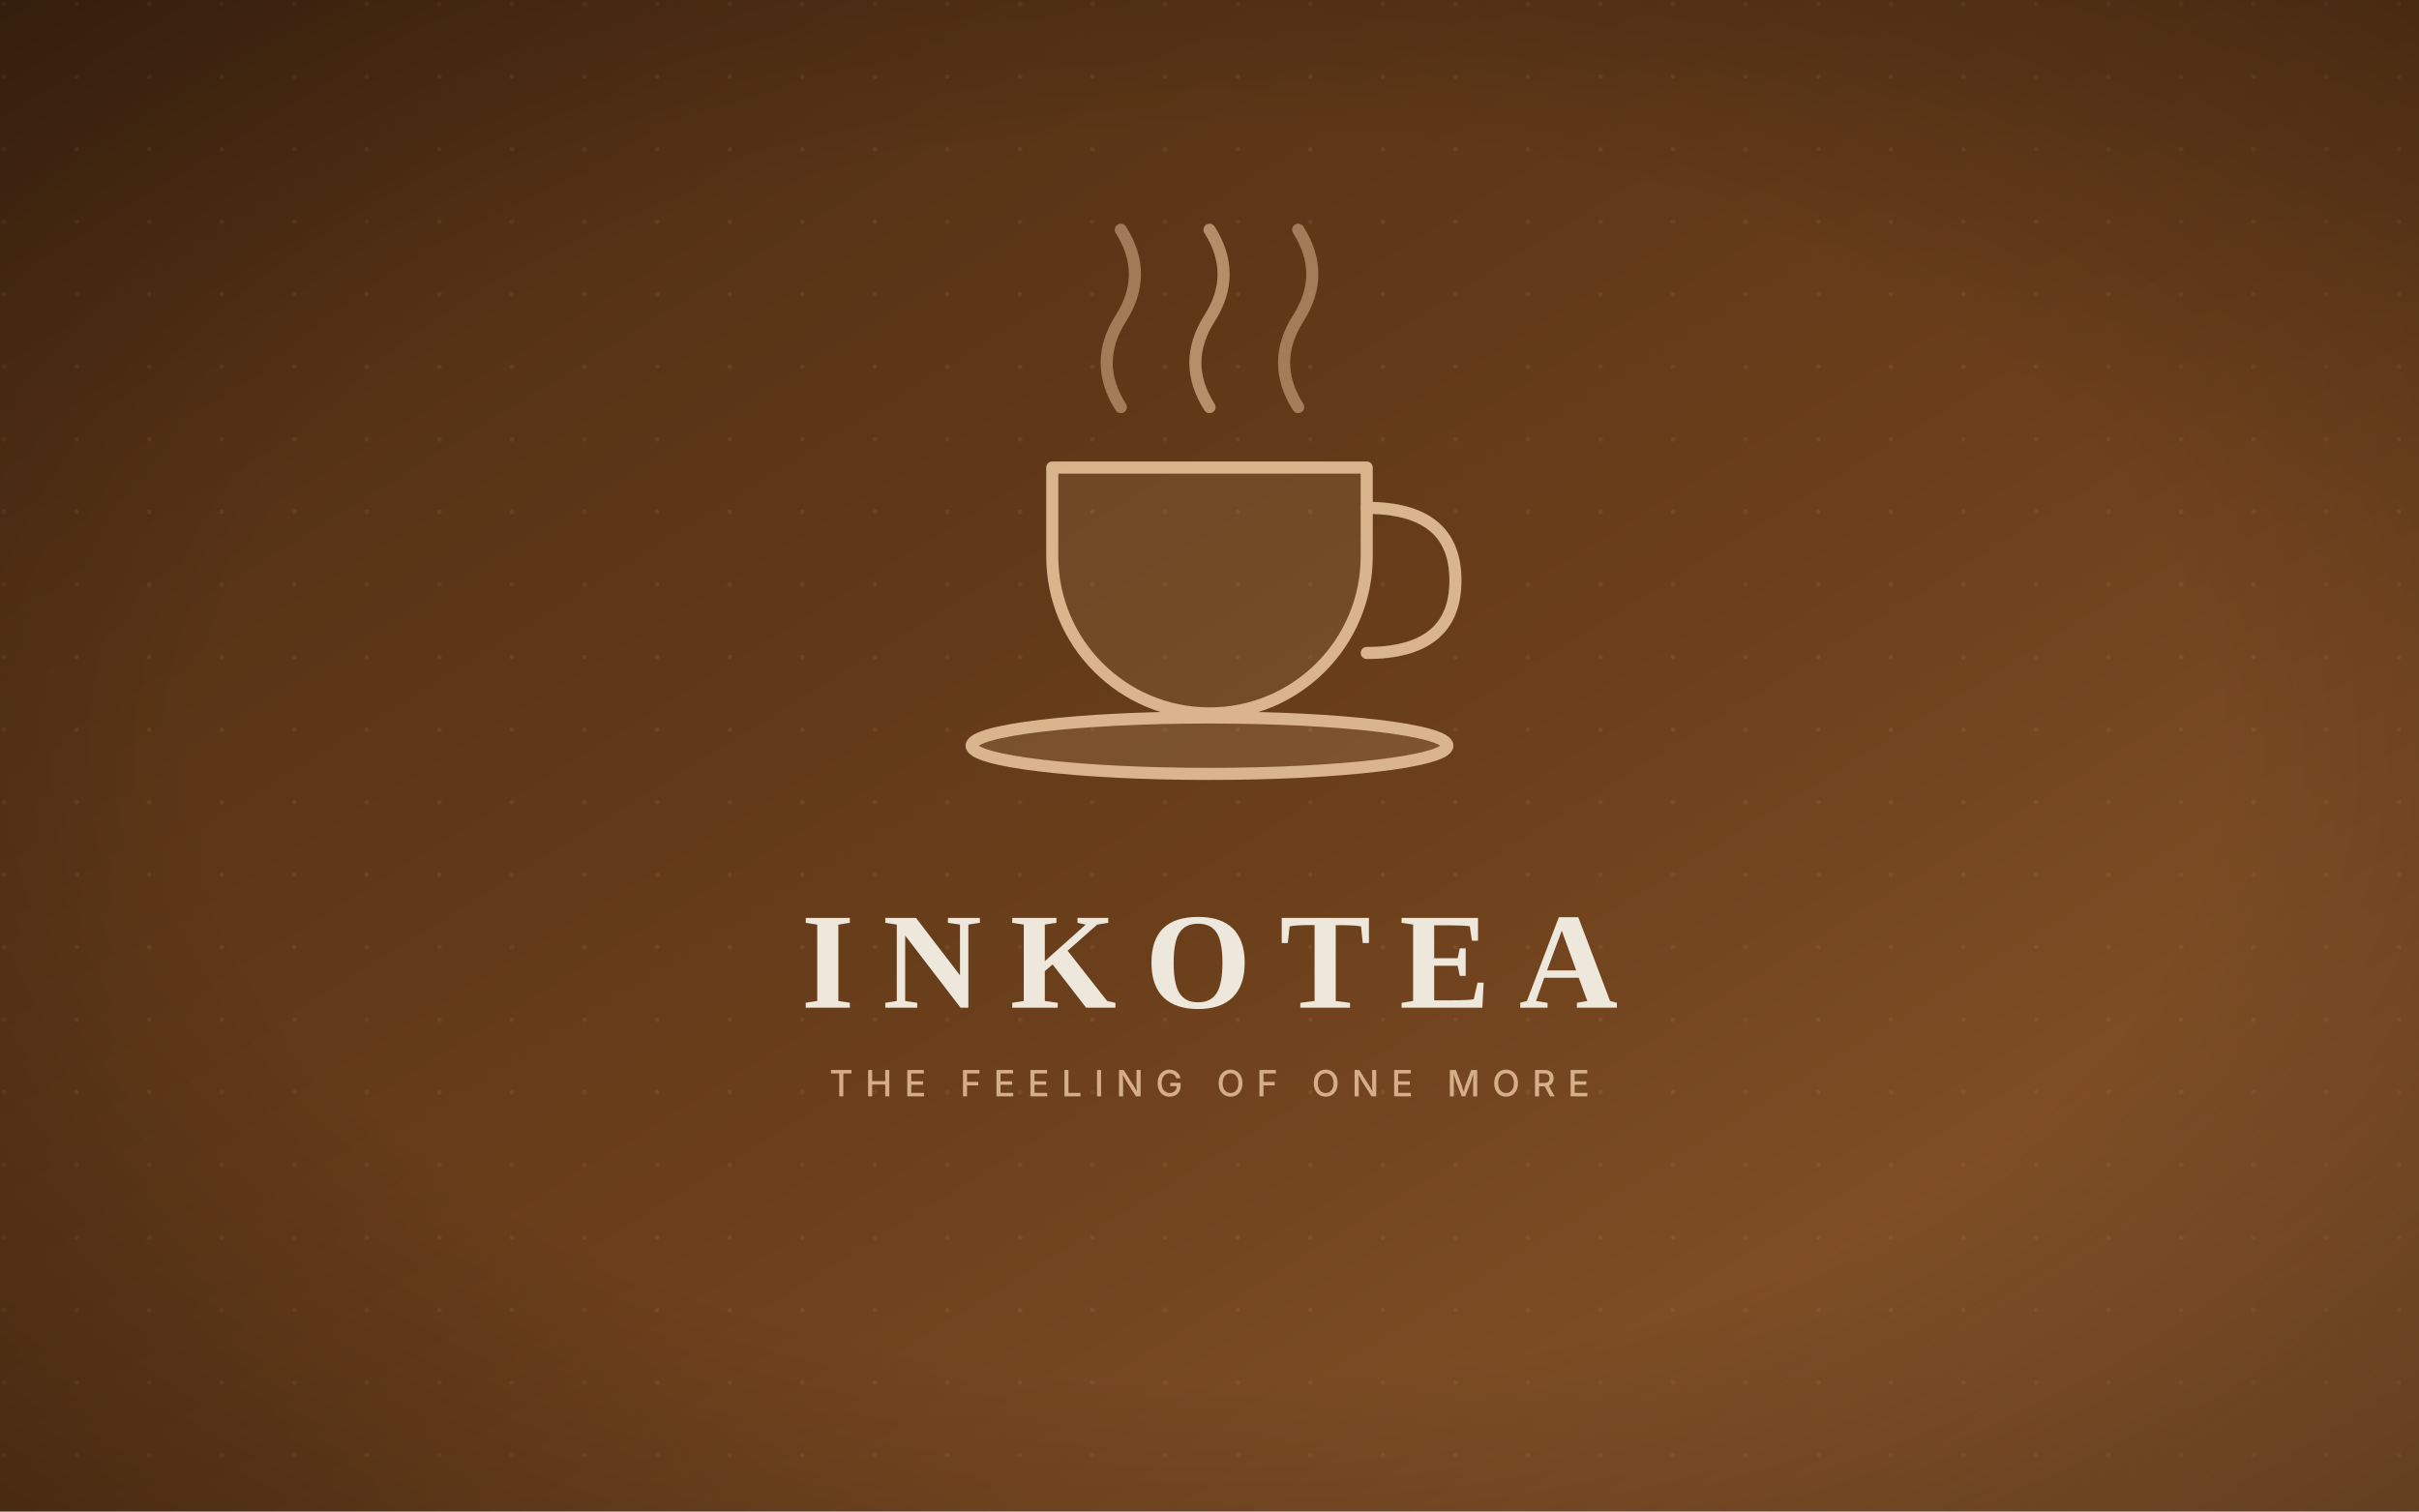
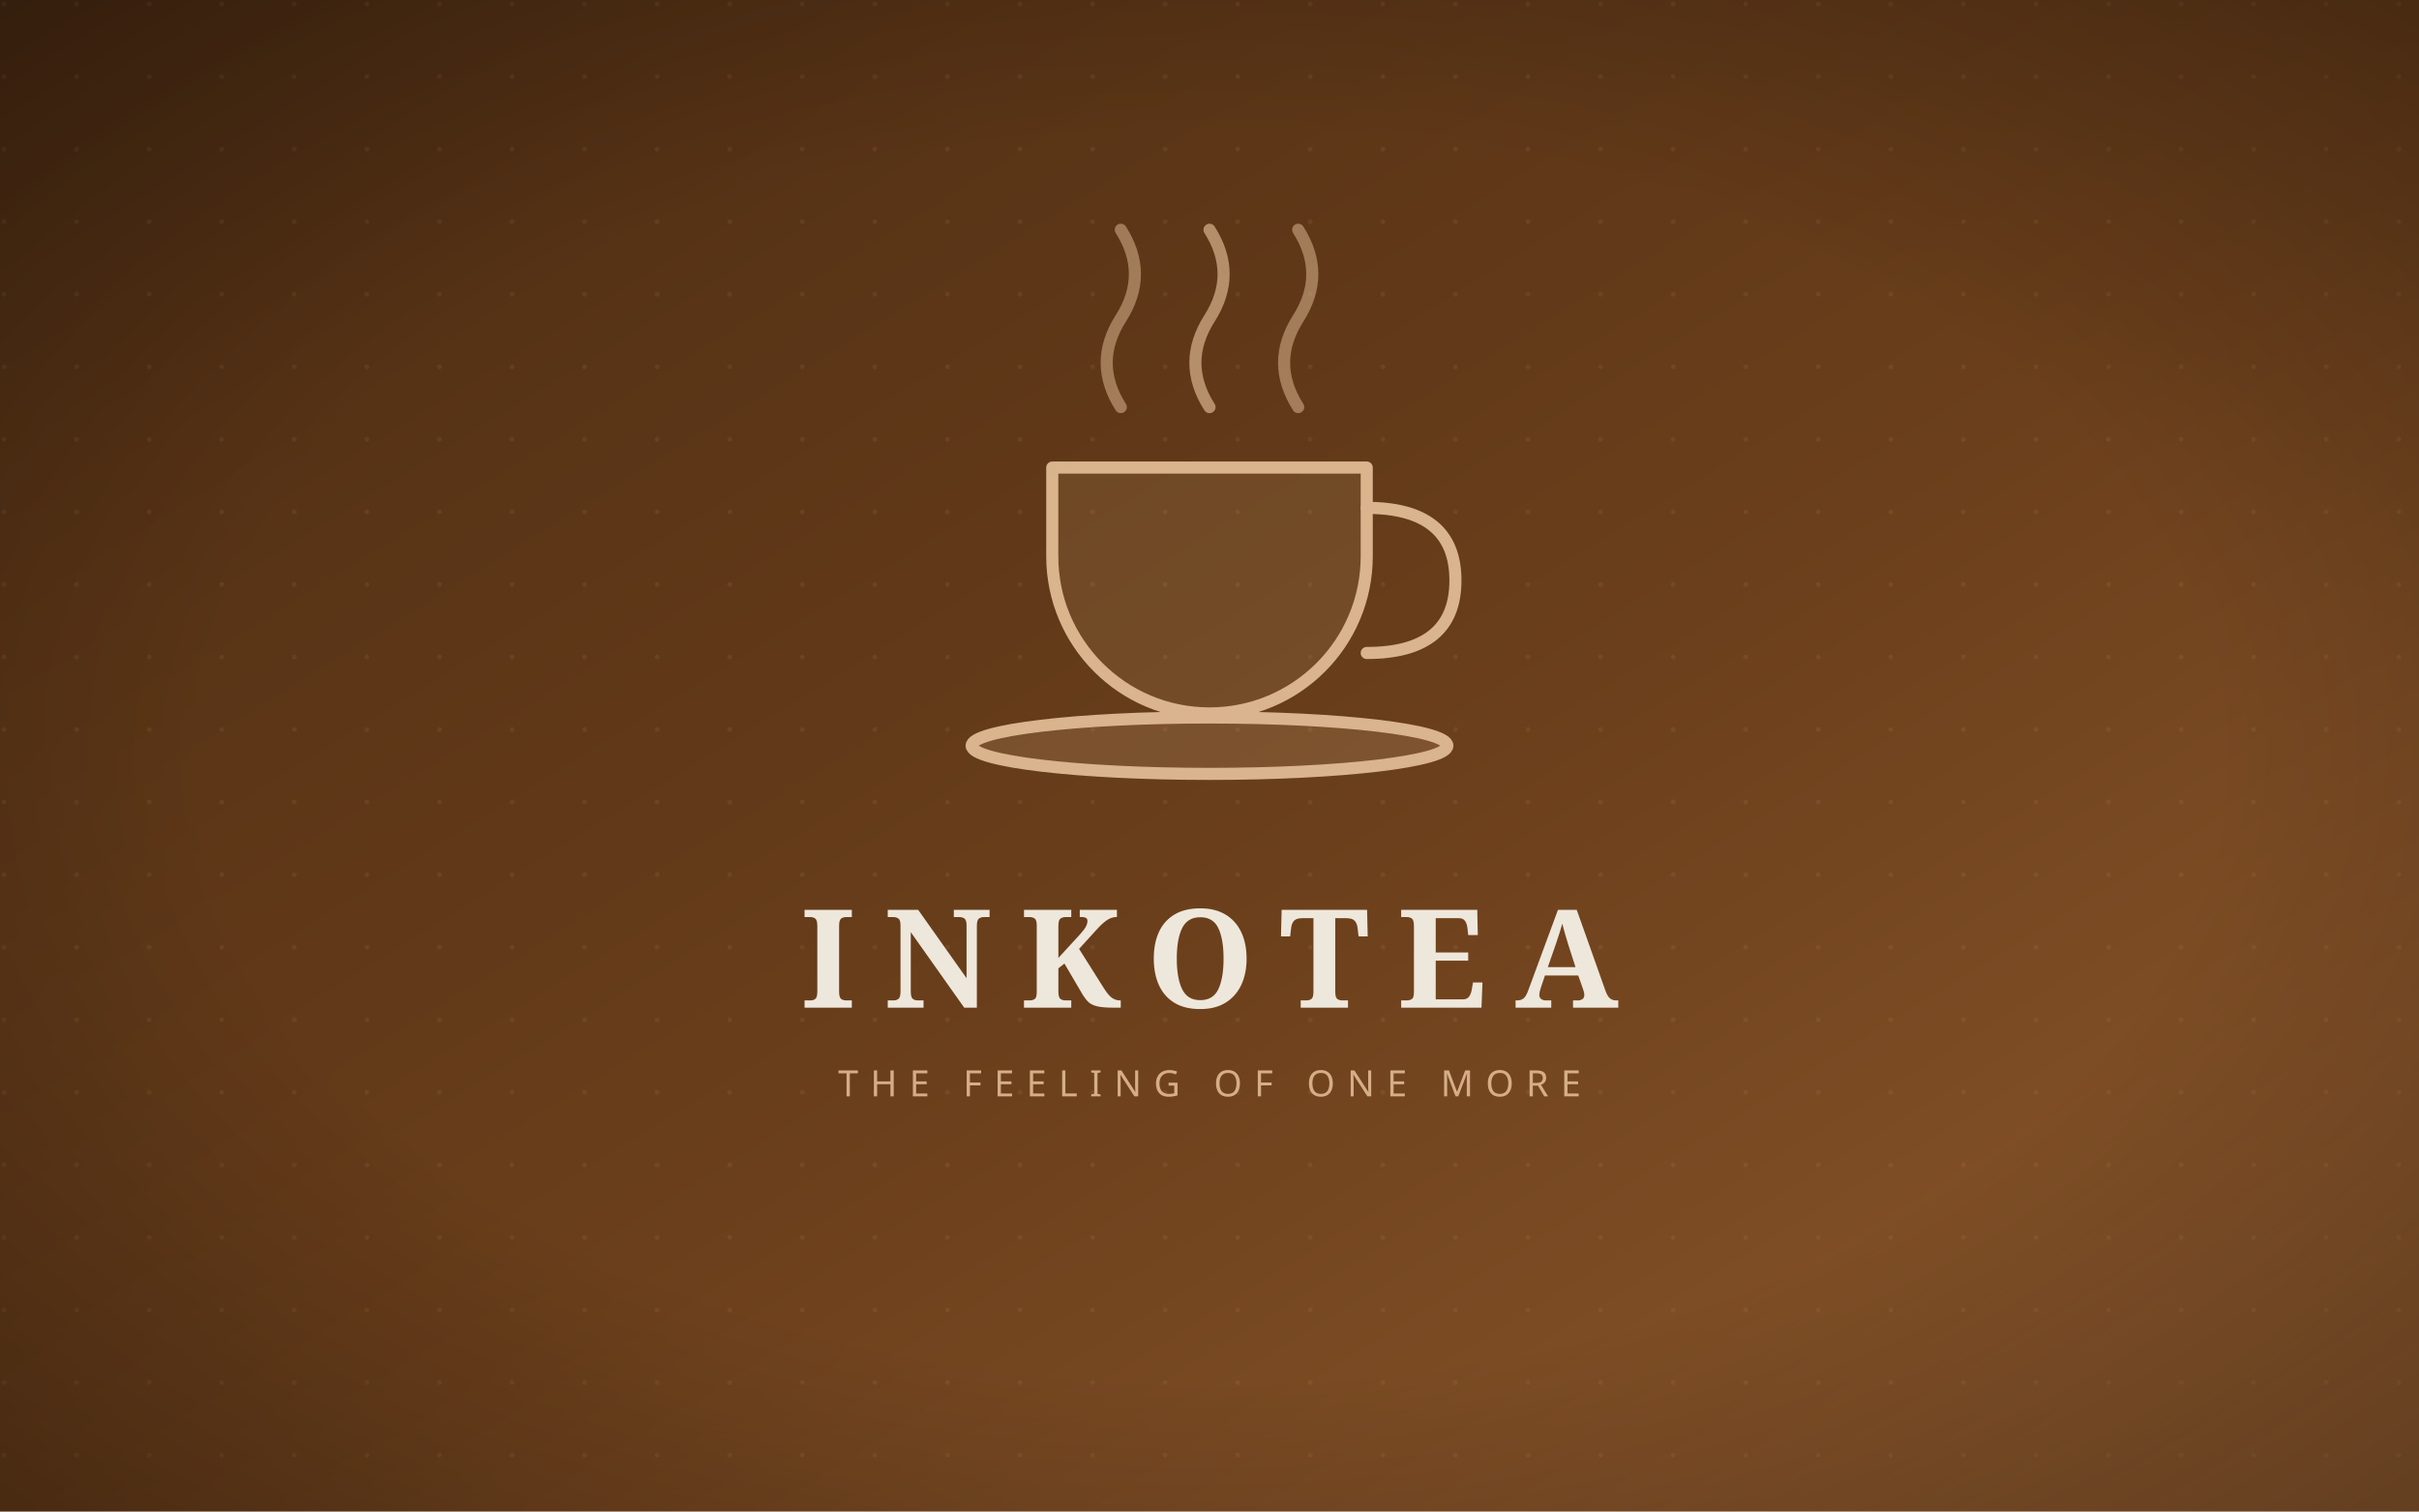
<svg xmlns="http://www.w3.org/2000/svg" viewBox="0 0 1200 750" preserveAspectRatio="xMidYMid slice" role="img" aria-label="INKOTEA placeholder">
  <defs>
    <linearGradient id="bg" x1="0" y1="0" x2="1" y2="1">
      <stop offset="0" stop-color="#4A2B12" />
      <stop offset="0.55" stop-color="#6B3F1B" />
      <stop offset="1" stop-color="#8E5A2E" />
    </linearGradient>
    <radialGradient id="vignette" cx="0.5" cy="0.5" r="0.75">
      <stop offset="0.55" stop-color="#000" stop-opacity="0" />
      <stop offset="1" stop-color="#000" stop-opacity="0.35" />
    </radialGradient>
    <pattern id="dots" x="0" y="0" width="36" height="36" patternUnits="userSpaceOnUse">
      <circle cx="2" cy="2" r="1.2" fill="#E6C19A" fill-opacity="0.08" />
    </pattern>
  </defs>
  <rect width="1200" height="750" fill="url(#bg)" />
  <rect width="1200" height="750" fill="url(#dots)" />
  <rect width="1200" height="750" fill="url(#vignette)" />
  <g transform="translate(600 320)" fill="none" stroke="#E6C19A" stroke-width="6" stroke-linecap="round" stroke-linejoin="round" opacity="0.9">
    <path d="M-44 -118 q-14 -22 0 -44 q14 -22 0 -44" stroke-opacity="0.55" />
    <path d="M0 -118 q-14 -22 0 -44 q14 -22 0 -44" stroke-opacity="0.7" />
    <path d="M44 -118 q-14 -22 0 -44 q14 -22 0 -44" stroke-opacity="0.55" />
    <path d="M-78 -88 h156 v44 a78 78 0 0 1 -78 78 a78 78 0 0 1 -78 -78 z" fill="#E6C19A" fill-opacity="0.12" />
    <path d="M78 -68 q44 0 44 36 q0 36 -44 36" />
    <ellipse cx="0" cy="50" rx="118" ry="14" fill="#E6C19A" fill-opacity="0.18" />
  </g>
-   <text x="600" y="500" text-anchor="middle" font-family="'Playfair Display', Georgia, 'Times New Roman', serif" font-size="68" font-weight="700" letter-spacing="14" fill="#F5EFE5" opacity="0.95">
+   <text x="600" y="500" text-anchor="middle" font-family="'Playfair Display', serif" font-size="68" font-weight="700" letter-spacing="14" fill="#F5EFE5" opacity="0.95">
    INKOTEA
  </text>
-   <text x="600" y="544" text-anchor="middle" font-family="-apple-system, BlinkMacSystemFont, 'Segoe UI', sans-serif" font-size="18" font-weight="500" letter-spacing="6" fill="#E6C19A" opacity="0.85">
+   <text x="600" y="544" text-anchor="middle" font-family="Calibri, Segoe UI, sans-serif" font-size="18" font-weight="500" letter-spacing="6" fill="#E6C19A" opacity="0.85">
    THE FEELING OF ONE MORE
  </text>
</svg>
